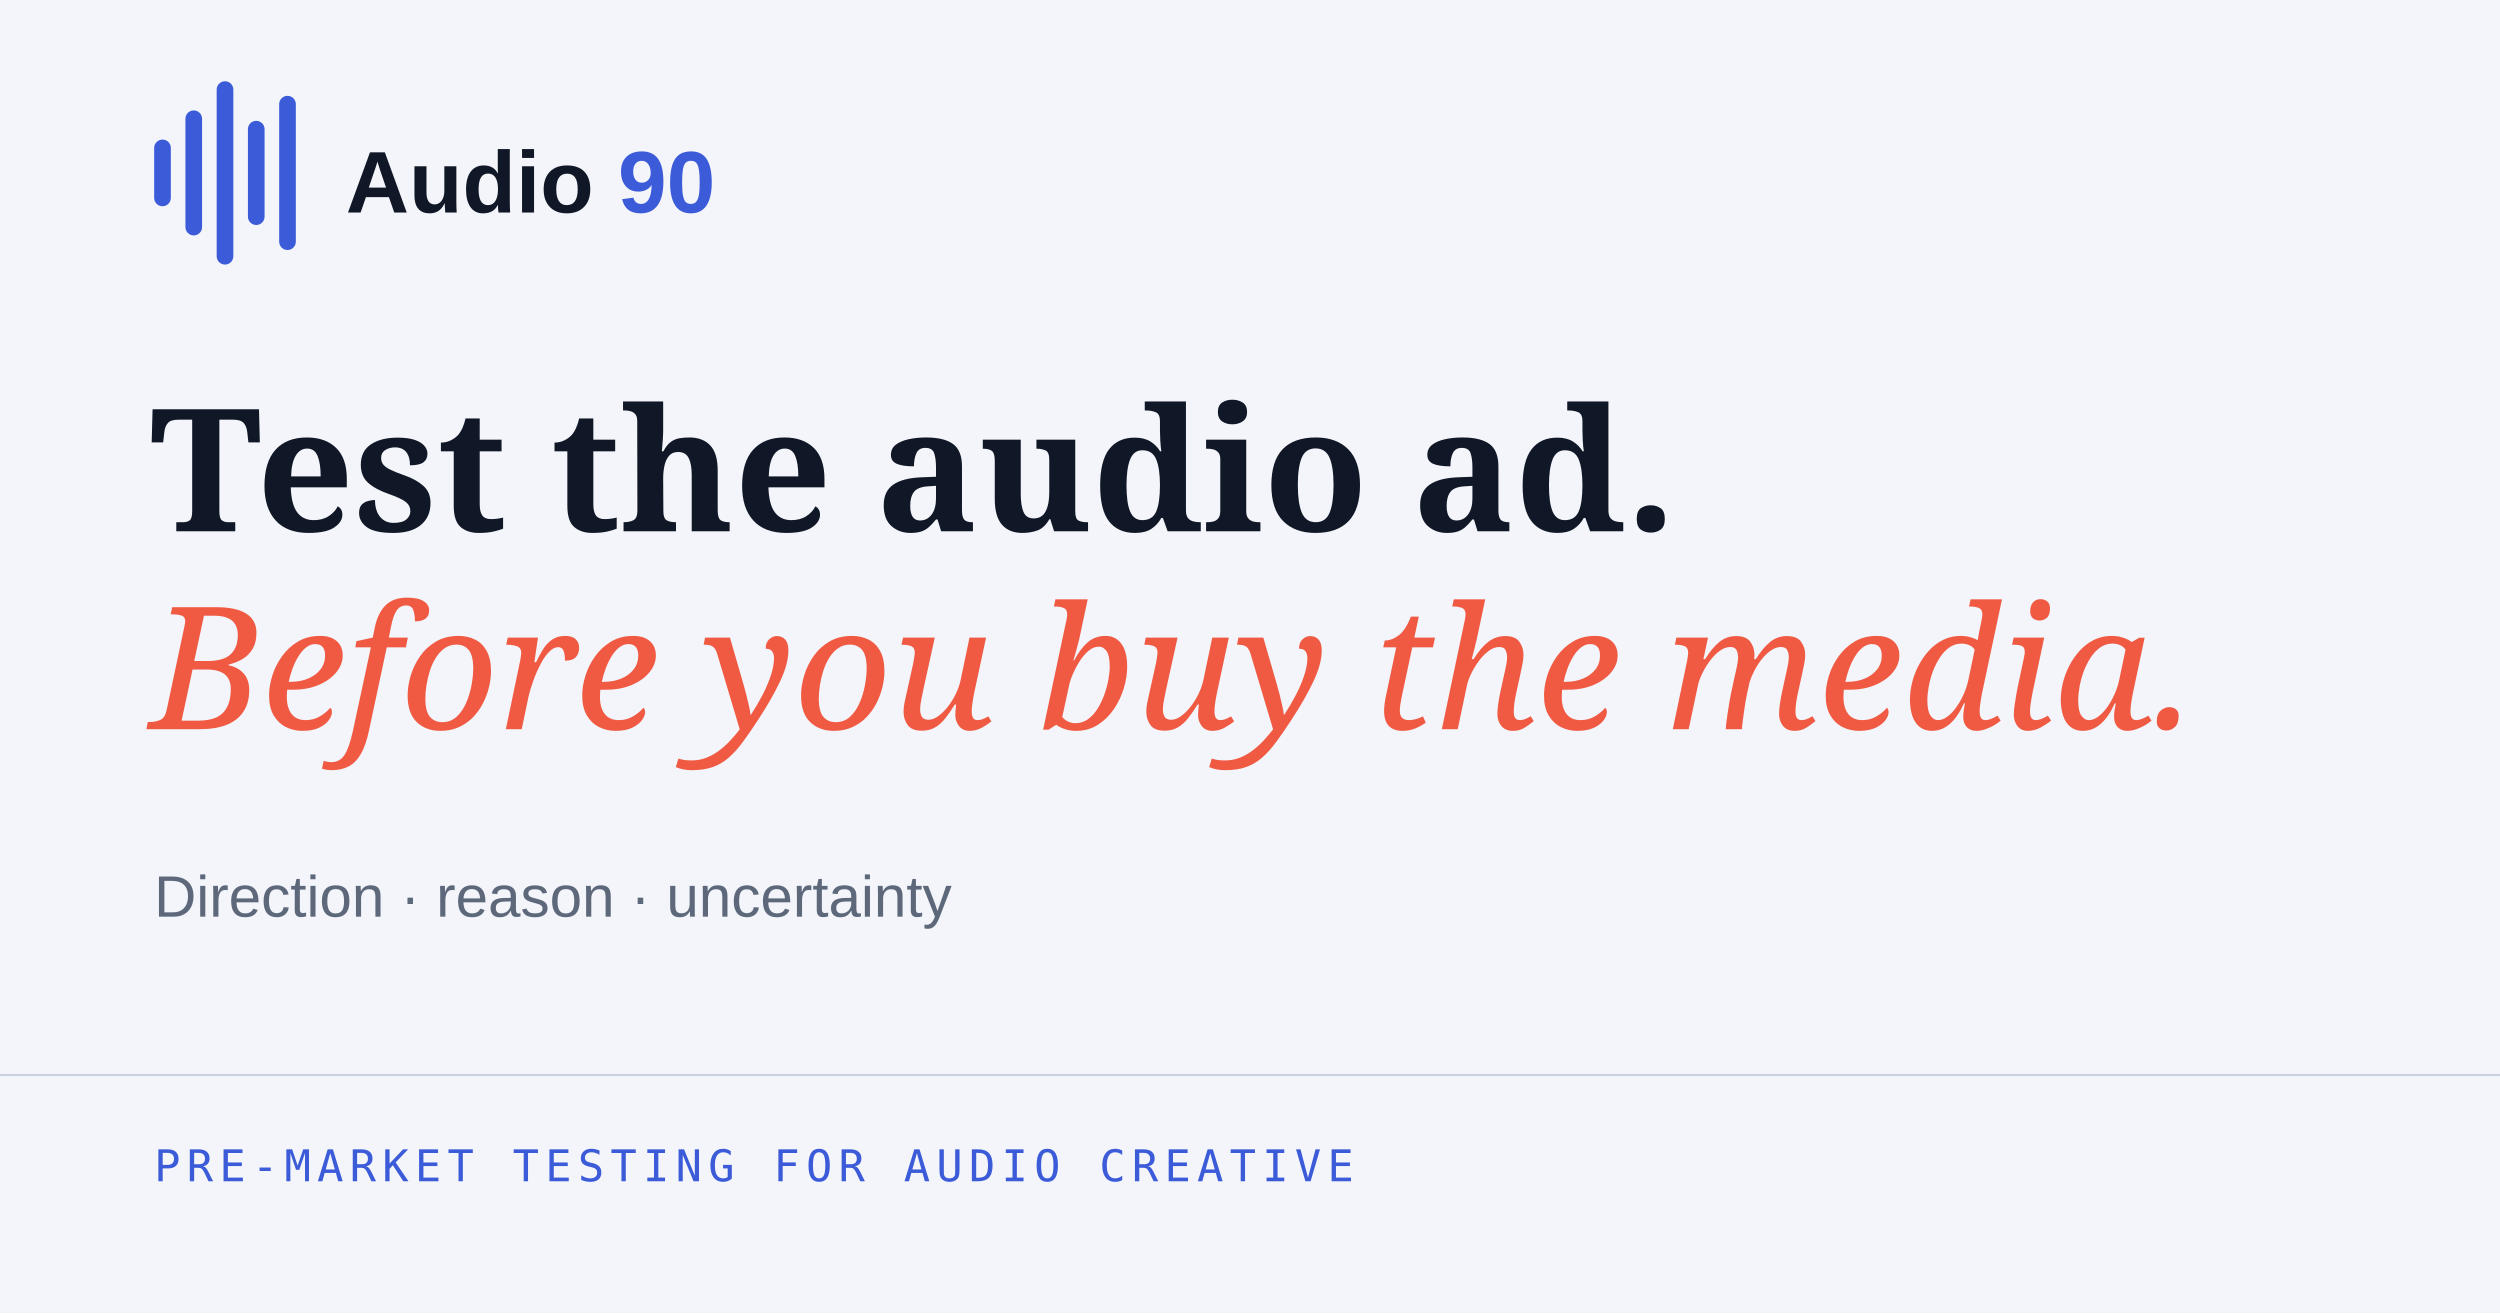
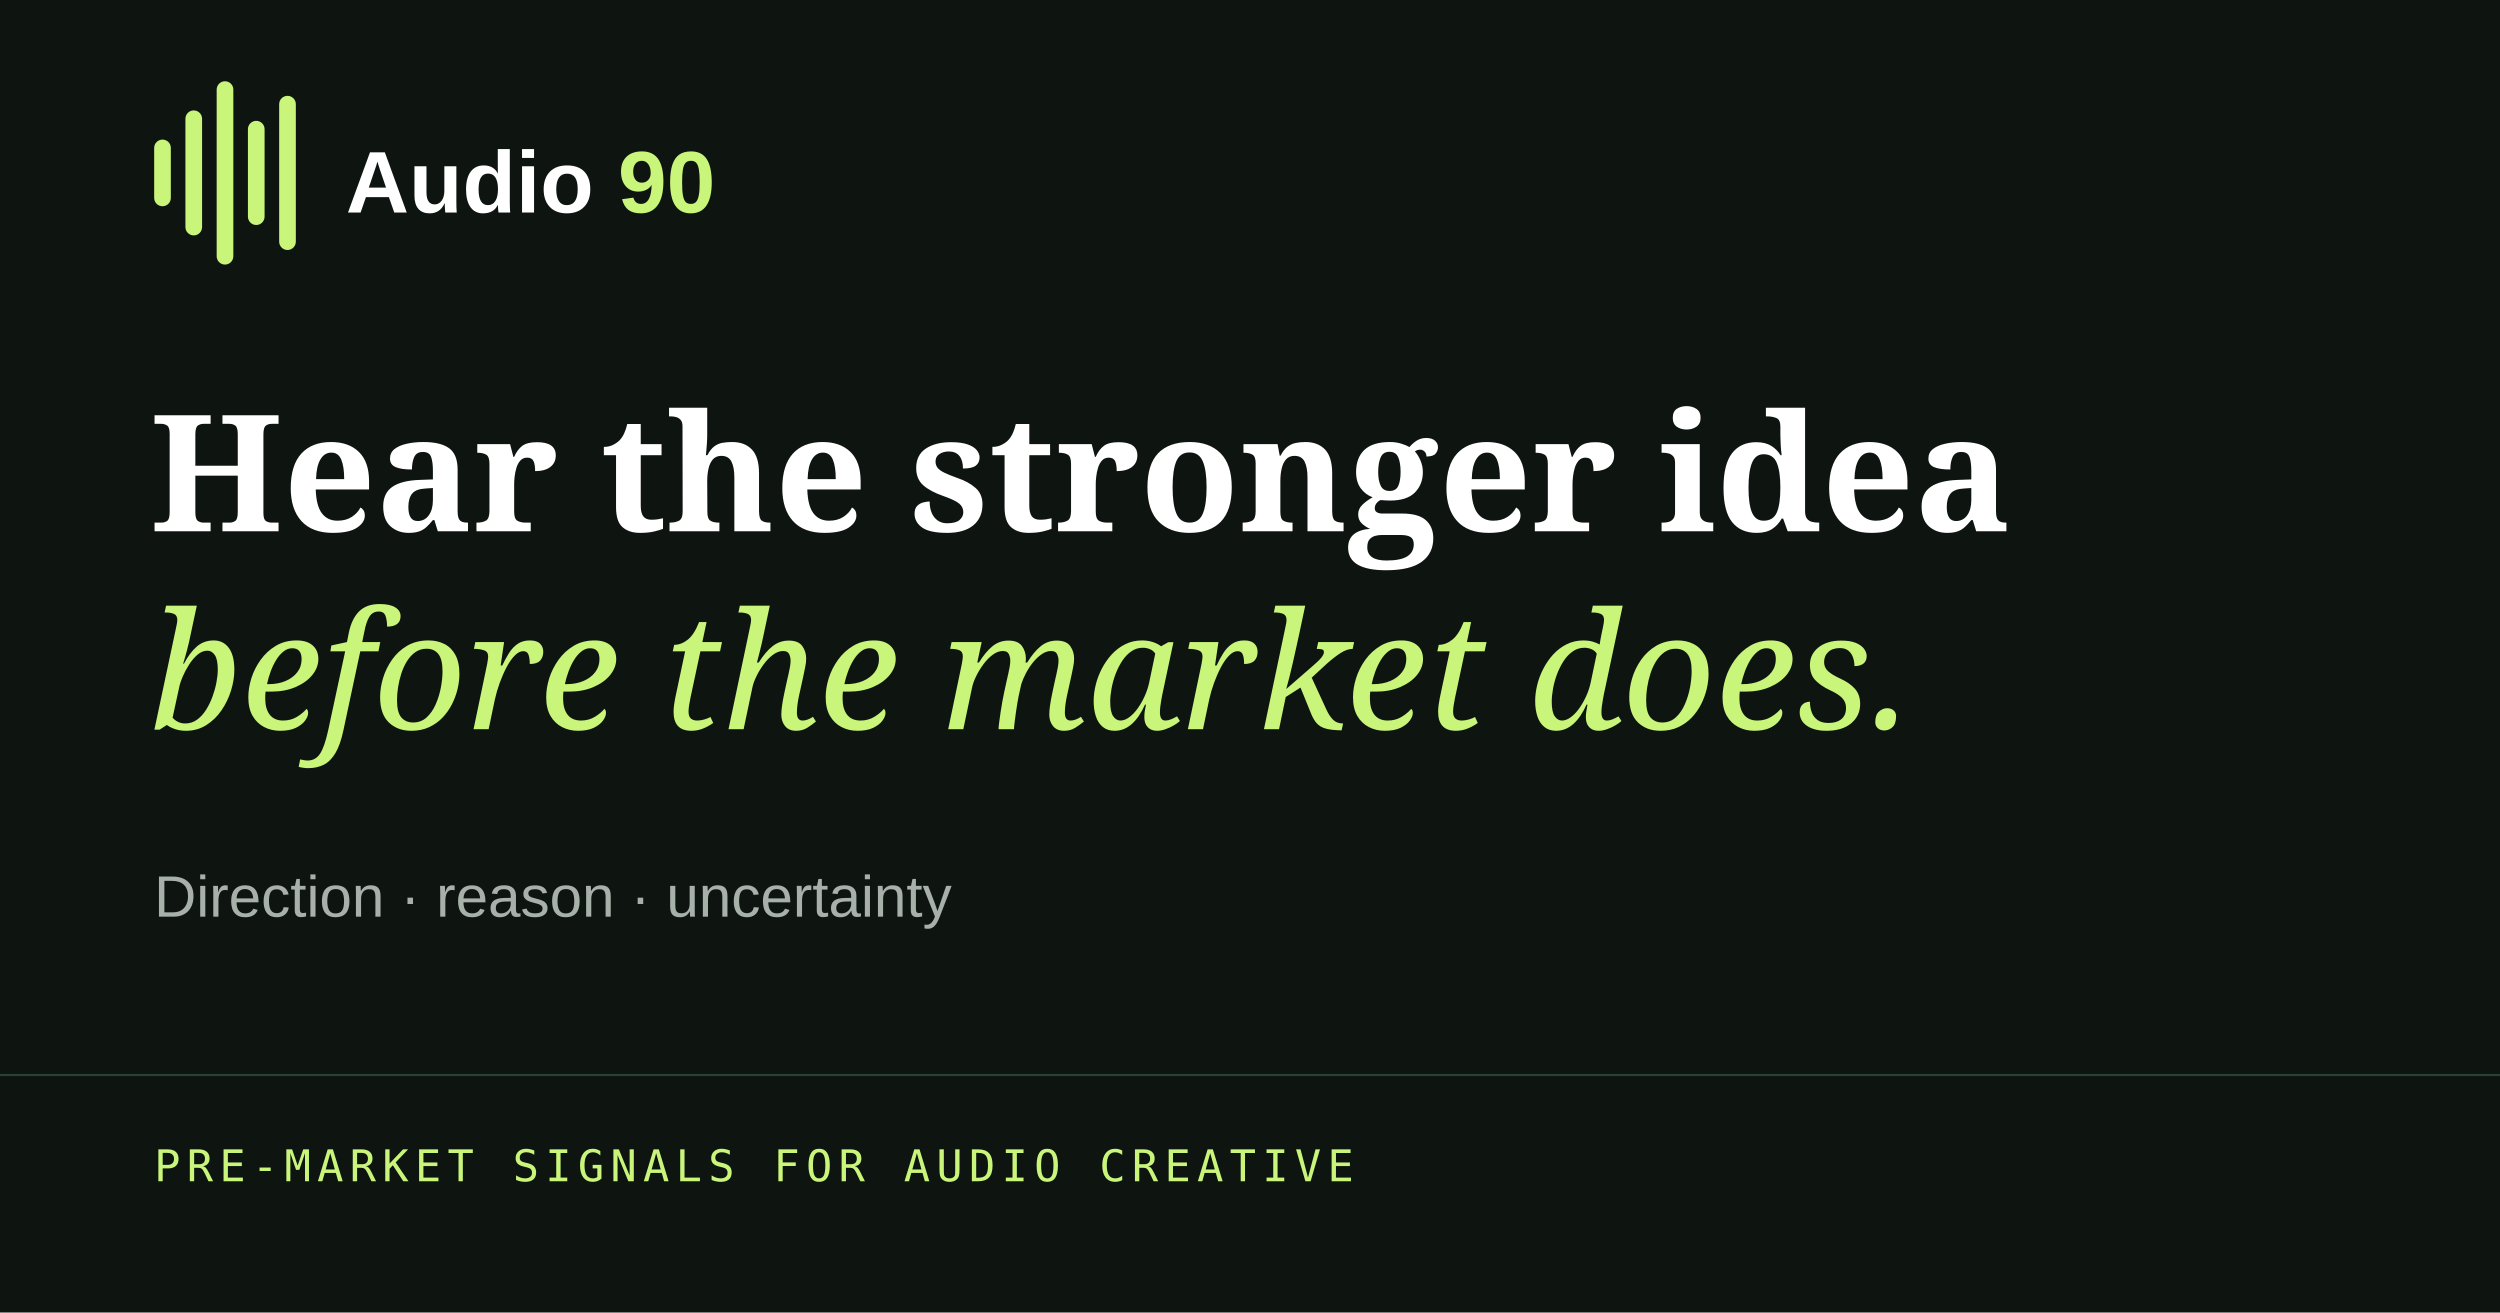
<svg xmlns="http://www.w3.org/2000/svg" width="1200" height="630" viewBox="0 0 1200 630">
-   <rect width="1200" height="630" fill="#f3f5fa" />
-   <path d="M0 516h1200" stroke="#cbd2df" />
-   <g fill="#3c5bd8">
+   <rect width="1200" height="630" fill="#0e1511" />
+   <path d="M0 516h1200" stroke="#294238" />
+   <g fill="#c9f57a">
    <rect x="74" y="67" width="8" height="32" rx="4" />
    <rect x="89" y="53" width="8" height="60" rx="4" />
    <rect x="104" y="39" width="8" height="88" rx="4" />
    <rect x="119" y="58" width="8" height="50" rx="4" />
    <rect x="134" y="46" width="8" height="74" rx="4" />
  </g>
-   <text x="166" y="102" fill="#101726" font-family="Arial, sans-serif" font-size="42" font-weight="700">Audio <tspan fill="#3c5bd8">90</tspan>
+   <text x="166" y="102" fill="#ffffff" font-family="Arial, sans-serif" font-size="42" font-weight="700">Audio <tspan fill="#c9f57a">90</tspan>
  </text>
-   <text x="72" y="255" fill="#101726" font-family="Georgia, serif" font-size="82" font-weight="700">Test the audio ad.</text>
-   <text x="72" y="350" fill="#f05a43" font-family="Georgia, serif" font-size="82" font-style="italic">Before you buy the media.</text>
-   <text x="74" y="440" fill="#5d687b" font-family="Arial, sans-serif" font-size="28">Direction · reason · uncertainty</text>
-   <text x="74" y="567" fill="#3c5bd8" font-family="monospace" font-size="21" letter-spacing="3">PRE-MARKET TESTING FOR AUDIO CREATIVE</text>
+   <text x="72" y="255" fill="#ffffff" font-family="Georgia, serif" font-size="78" font-weight="700">Hear the stronger idea</text>
+   <text x="72" y="350" fill="#c9f57a" font-family="Georgia, serif" font-size="78" font-style="italic">before the market does.</text>
+   <text x="74" y="440" fill="#a7b0a9" font-family="Arial, sans-serif" font-size="28">Direction · reason · uncertainty</text>
+   <text x="74" y="567" fill="#c9f57a" font-family="monospace" font-size="21" letter-spacing="3">PRE-MARKET SIGNALS FOR AUDIO CREATIVE</text>
</svg>
